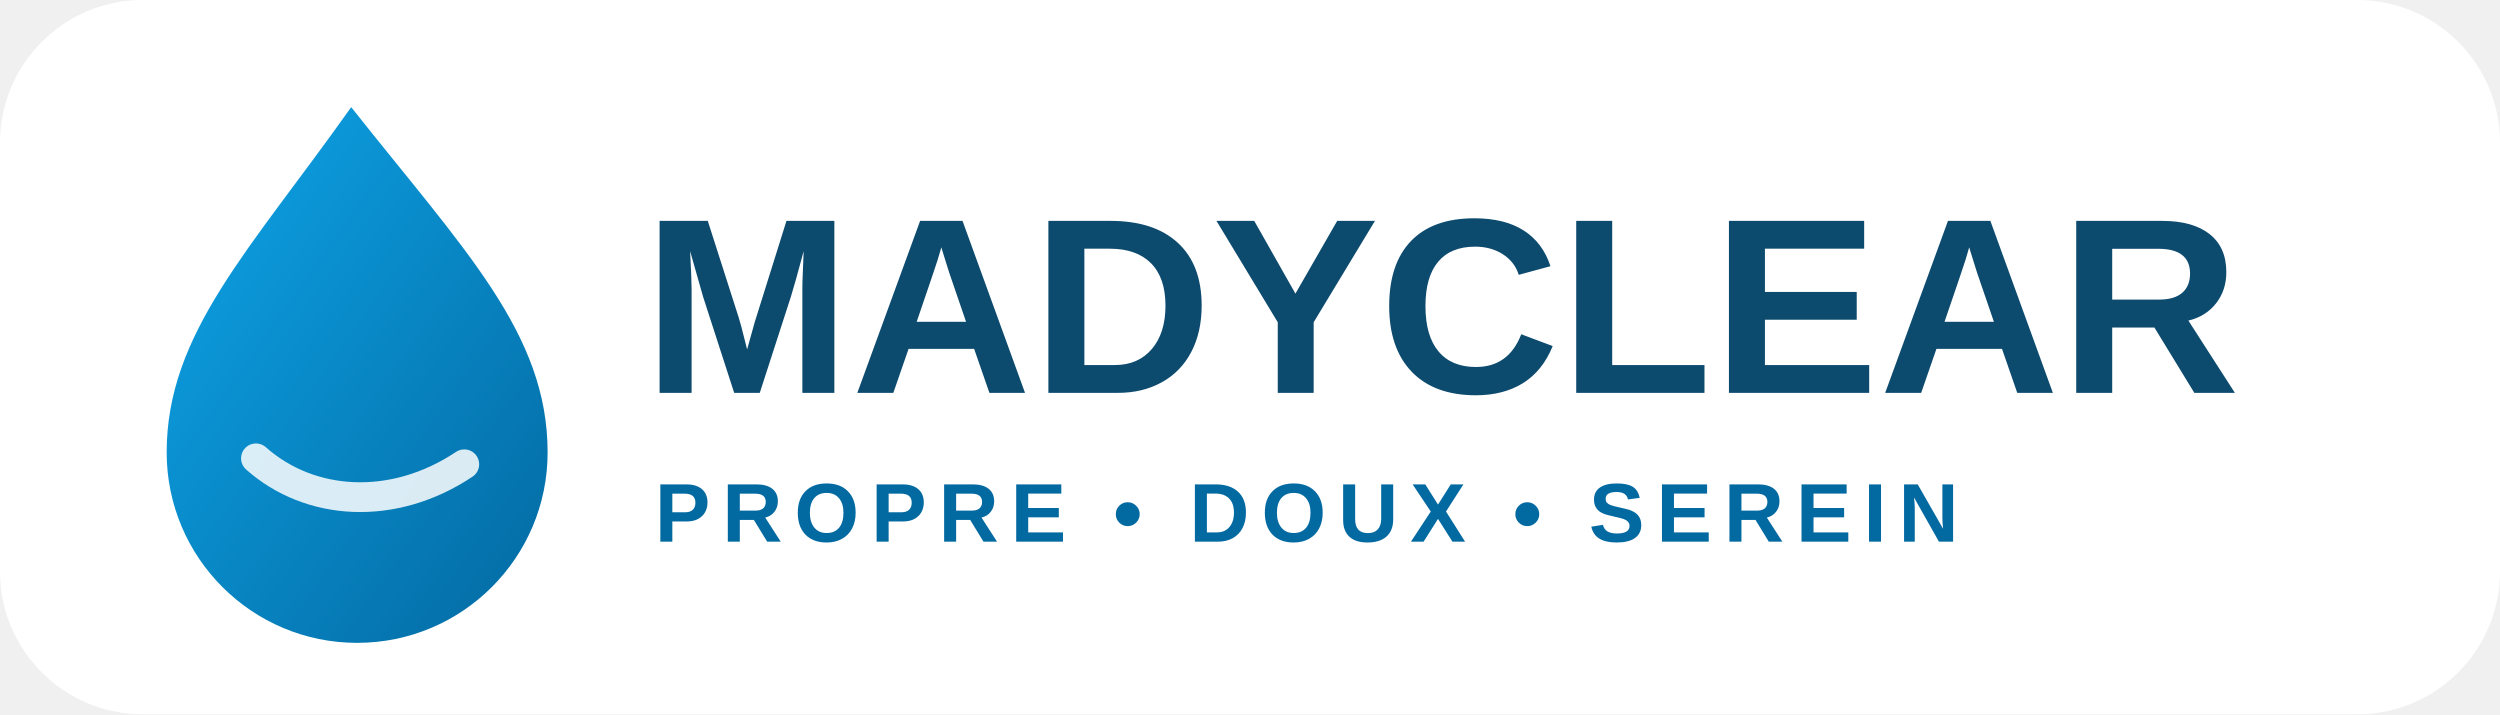
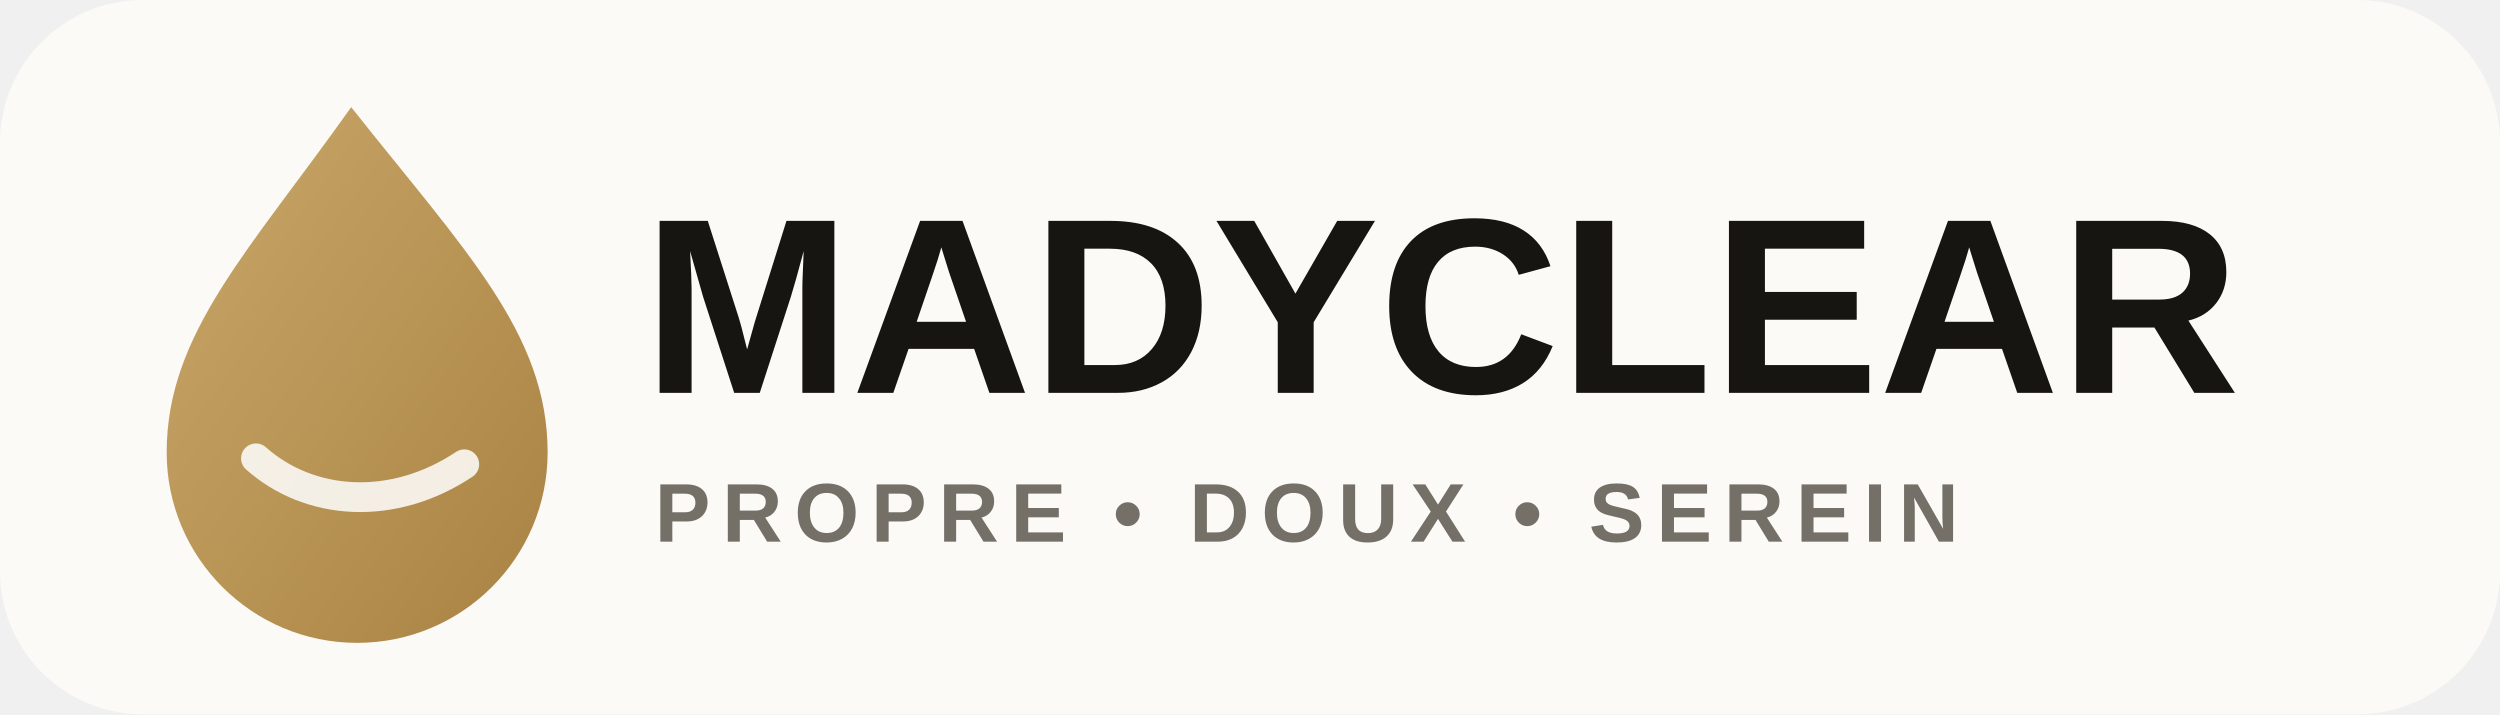
<svg xmlns="http://www.w3.org/2000/svg" width="420" height="120" viewBox="0 0 420 120" role="img" aria-label="Madyclear">
  <defs>
    <linearGradient id="g" x1="0" y1="0" x2="1" y2="1">
-       <stop stop-color="#0ea5e9" />
-       <stop offset="1" stop-color="#0369a1" />
+       <stop stop-color="#c9a86a" />
+       <stop offset="1" stop-color="#a98242" />
    </linearGradient>
  </defs>
-   <rect width="420" height="120" rx="24" fill="white" />
+   <rect width="420" height="120" rx="24" fill="#fcfaf6" />
  <path d="M59 18C42 42 28 56 28 76a32 32 0 0 0 64 0c0-20-14-34-33-58Z" fill="url(#g)" />
  <path d="M43 77c9 8 23 9 35 1" fill="none" stroke="#fff" stroke-width="5" stroke-linecap="round" opacity=".85" />
-   <text x="108" y="66" font-family="Arial,Helvetica,sans-serif" font-size="42" font-weight="800" fill="#0c4a6e">MADYCLEAR</text>
-   <text x="110" y="91" font-family="Arial,Helvetica,sans-serif" font-size="14" font-weight="600" letter-spacing="2" fill="#0369a1">PROPRE • DOUX • SEREIN</text>
+   <text x="108" y="66" font-family="Arial,Helvetica,sans-serif" font-size="42" font-weight="800" fill="#171512">MADYCLEAR</text>
+   <text x="110" y="91" font-family="Arial,Helvetica,sans-serif" font-size="14" font-weight="600" letter-spacing="2" fill="#746f67">PROPRE • DOUX • SEREIN</text>
</svg>
